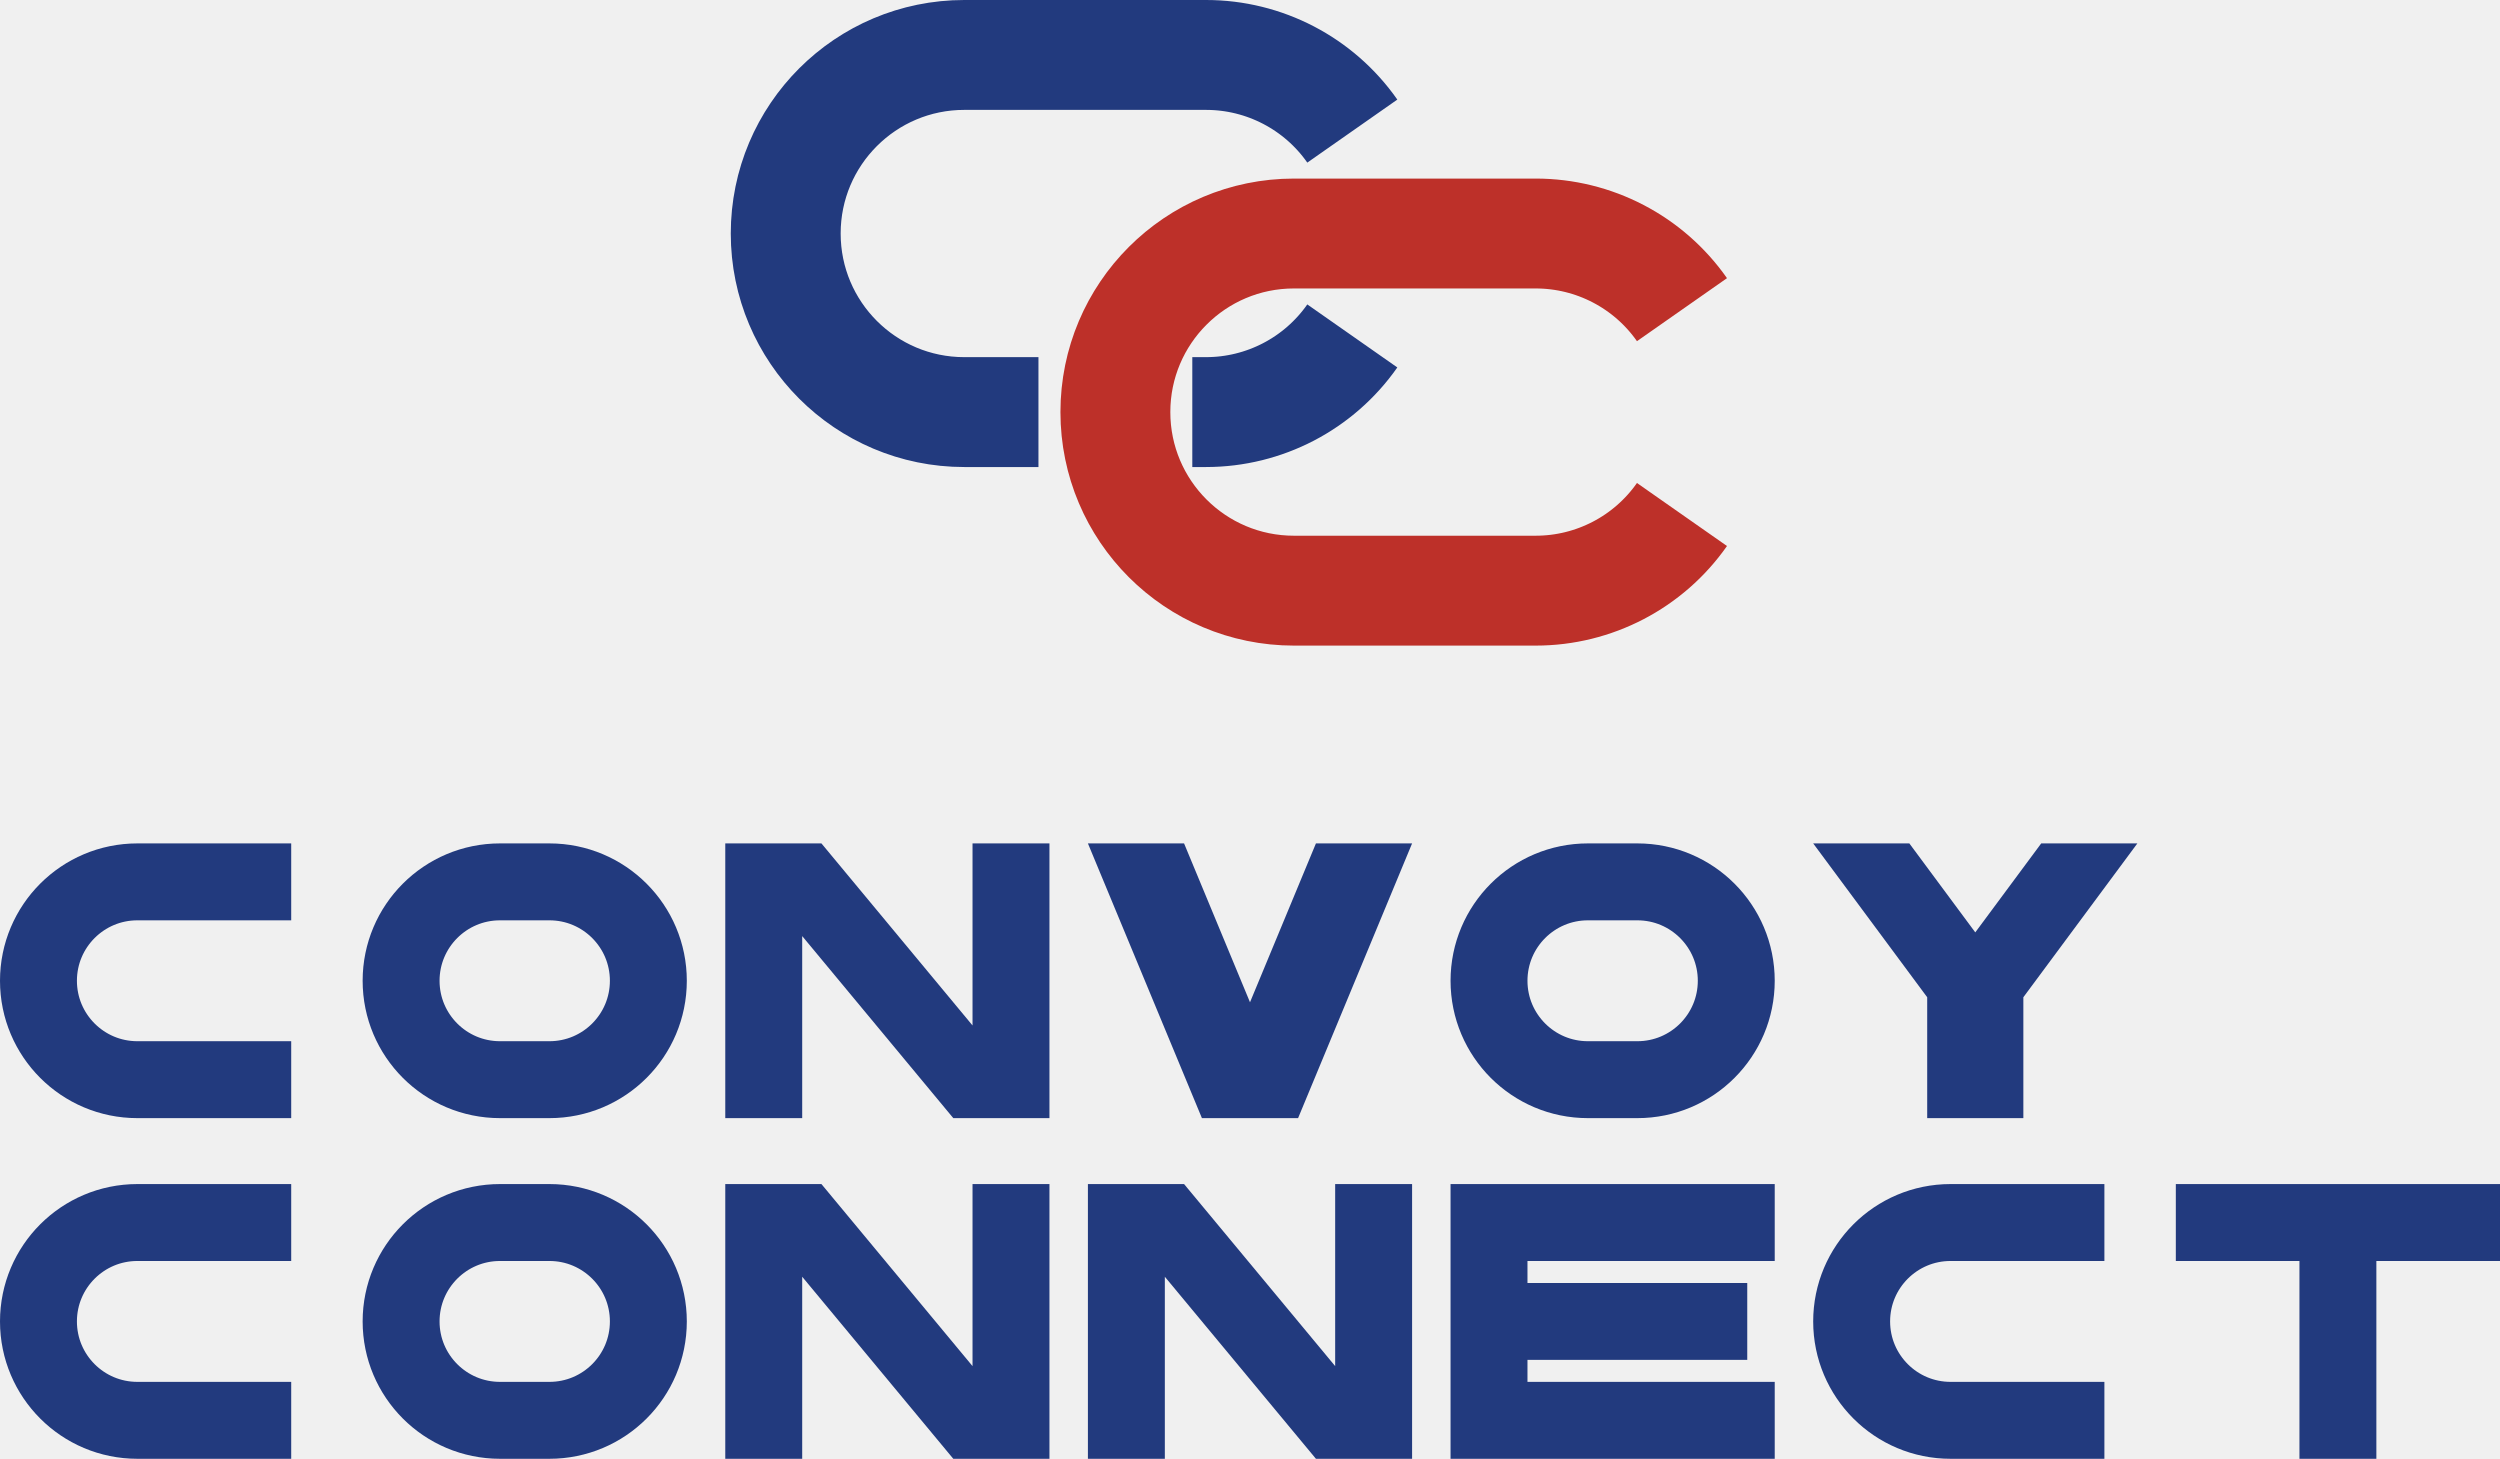
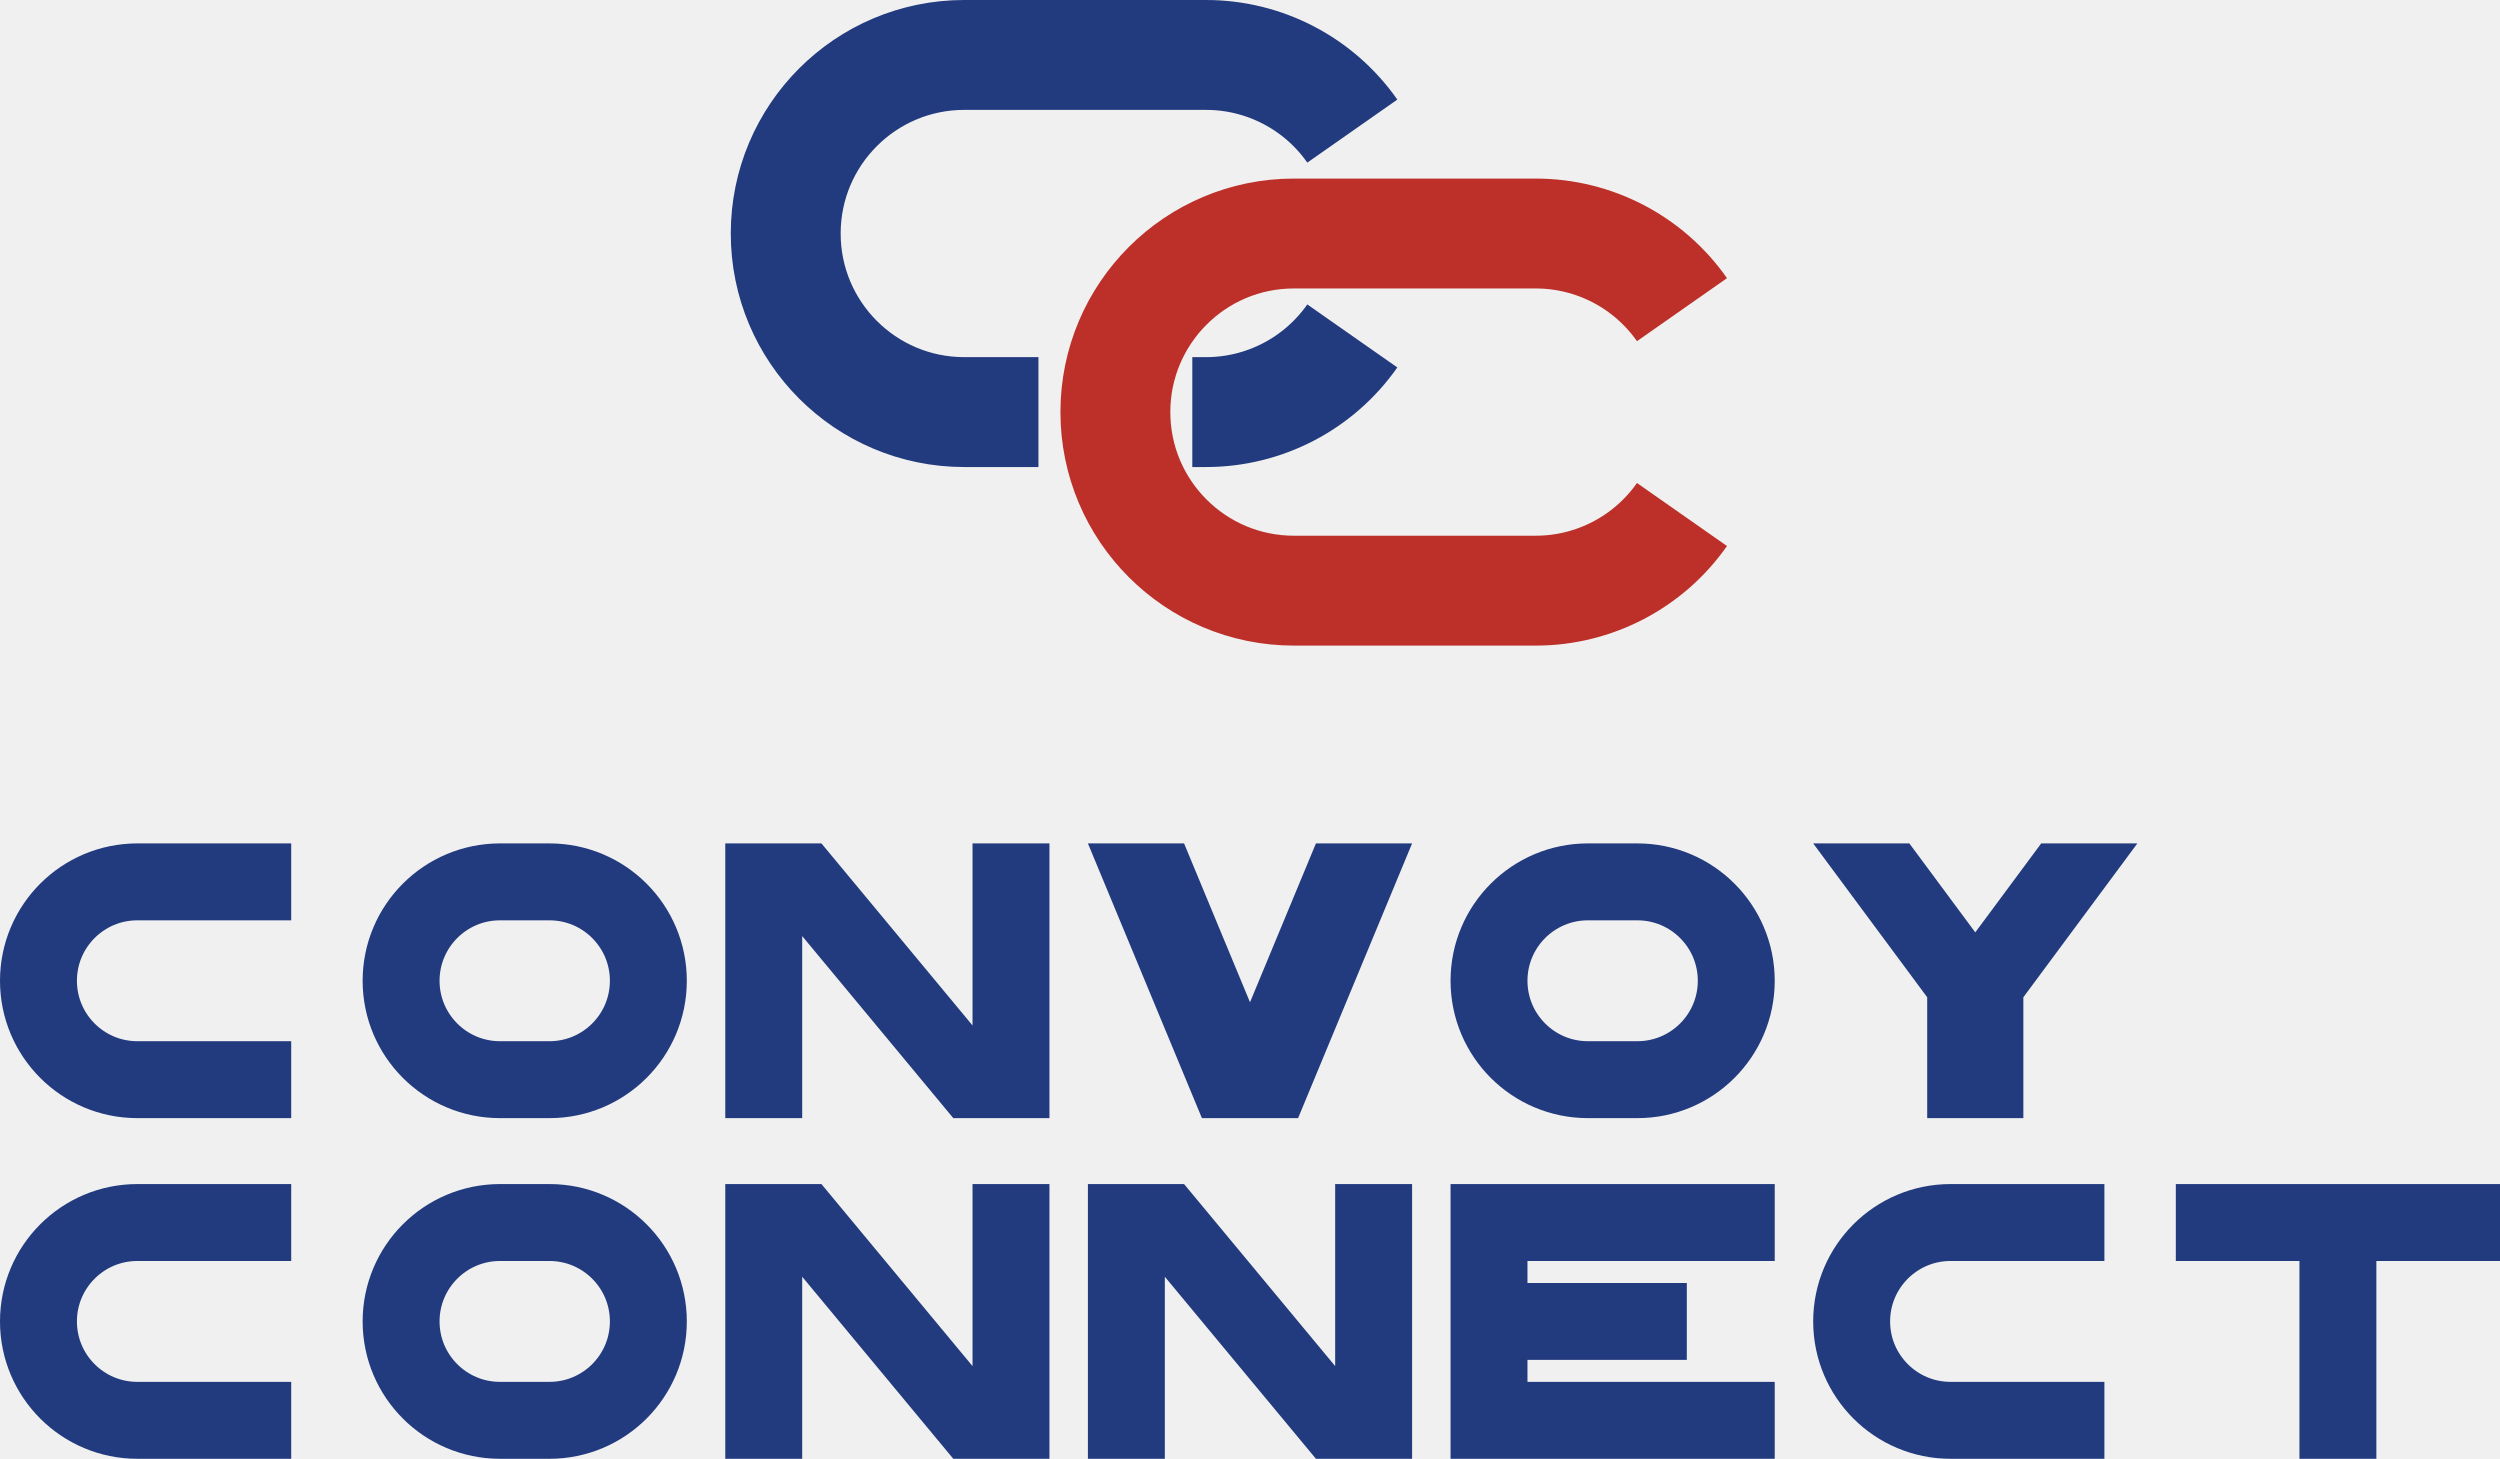
<svg xmlns="http://www.w3.org/2000/svg" viewBox="0 0 910 531.0" width="910" height="531.0" role="img">
  <defs>
    <clipPath id="row">
      <rect x="-20" y="0" width="2000" height="100" />
    </clipPath>
  </defs>
  <g transform="translate(266.0 0)">
    <defs>
      <mask id="m" maskUnits="userSpaceOnUse" x="-50" y="-50" width="600" height="400">
        <rect x="-50" y="-50" width="600" height="400" fill="#fff" />
        <path d="M140.0 110.0V190.0" stroke="#000" stroke-width="56" />
      </mask>
    </defs>
    <g fill="none" stroke-width="40">
      <path stroke="#223A7E" d="M226.24 47.72A65 65 0 0 0 173.0 20.0H85.0A65 65 0 0 0 85.0 150.0H173.0A65 65 0 0 0 226.24 122.28" mask="url(#m)" />
      <path stroke="#BD3029" d="M346.24 112.72A65 65 0 0 0 293.0 85.0H205.0A65 65 0 0 0 205.0 215.0H293.0A65 65 0 0 0 346.24 187.28" />
    </g>
  </g>
  <g transform="translate(0 307.0)">
    <g transform="translate(0 0)">
      <g clip-path="url(#row)" fill="none" stroke="#223A7E" stroke-width="28" stroke-linejoin="miter" stroke-miterlimit="10">
        <path transform="translate(0 0)" d="M106 14.0H50A36.0 36.0 0 0 0 50 86.0H106" />
        <path transform="translate(132 0)" d="M50 14.0H68A36.0 36.0 0 0 1 68 86.0H50A36.0 36.0 0 0 1 50 14.0Z" />
        <path transform="translate(528 0)" d="M50 14.0H68A36.0 36.0 0 0 1 68 86.0H50A36.0 36.0 0 0 1 50 14.0Z" />
      </g>
      <g fill="#223A7E">
        <path transform="translate(264 0)" d="M0 0H28V100H0ZM90 0H118V100H90ZM0 0H35.0L118 100H83.0Z" />
        <path transform="translate(396 0)" d="M0 0H35.0L76.5 100H41.5ZM83.0 0H118L76.5 100H41.5Z" />
        <path transform="translate(660 0)" d="M0 0H35.0L76.5 56H41.5ZM83.0 0H118L76.5 56H41.5ZM41.5 54H76.5V100H41.5Z" />
      </g>
    </g>
    <g transform="translate(0 124)">
      <g clip-path="url(#row)" fill="none" stroke="#223A7E" stroke-width="28" stroke-linejoin="miter" stroke-miterlimit="10">
        <path transform="translate(0 0)" d="M106 14.0H50A36.0 36.0 0 0 0 50 86.0H106" />
        <path transform="translate(132 0)" d="M50 14.0H68A36.0 36.0 0 0 1 68 86.0H50A36.0 36.0 0 0 1 50 14.0Z" />
-         <path transform="translate(528 0)" d="M14.0 -10V110M0 14.0H118M0 50H108M0 86.0H118" />
+         <path transform="translate(528 0)" d="M14.0 -10V110M0 14.0H118M0 50H86M0 86.0H118" />
        <path transform="translate(660 0)" d="M106 14.0H50A36.0 36.0 0 0 0 50 86.0H106" />
        <path transform="translate(792 0)" d="M0 14.0H118M59.0 -10V110" />
      </g>
      <g fill="#223A7E">
        <path transform="translate(264 0)" d="M0 0H28V100H0ZM90 0H118V100H90ZM0 0H35.0L118 100H83.0Z" />
        <path transform="translate(396 0)" d="M0 0H28V100H0ZM90 0H118V100H90ZM0 0H35.0L118 100H83.0Z" />
      </g>
    </g>
  </g>
</svg>
